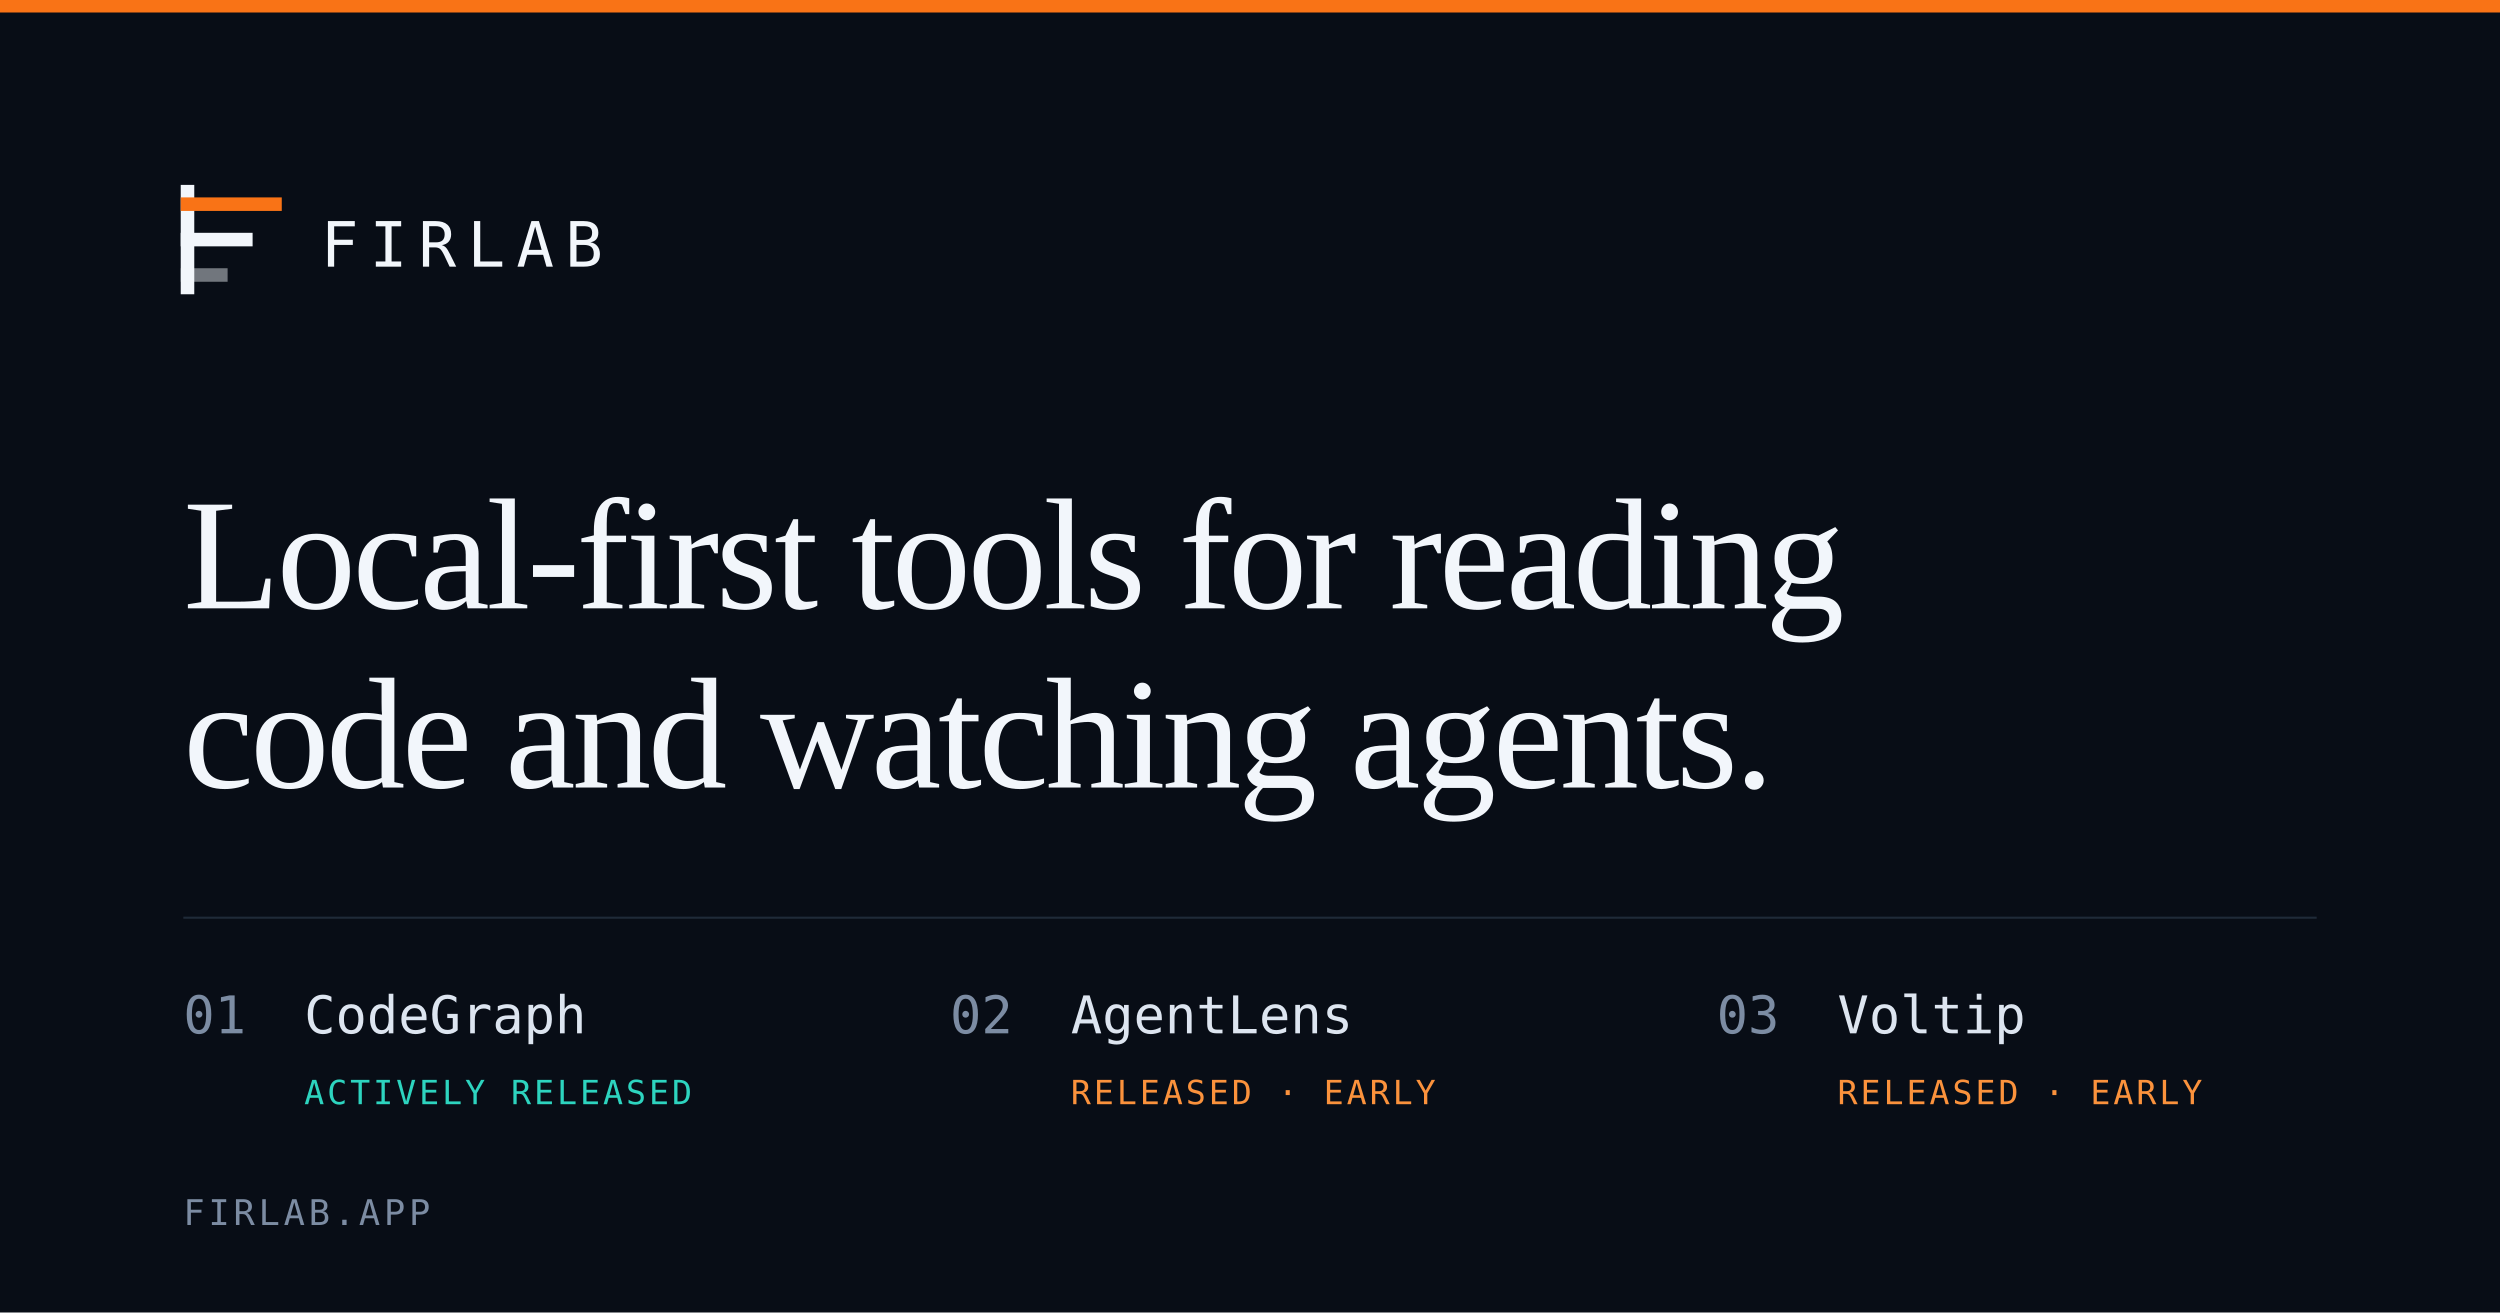
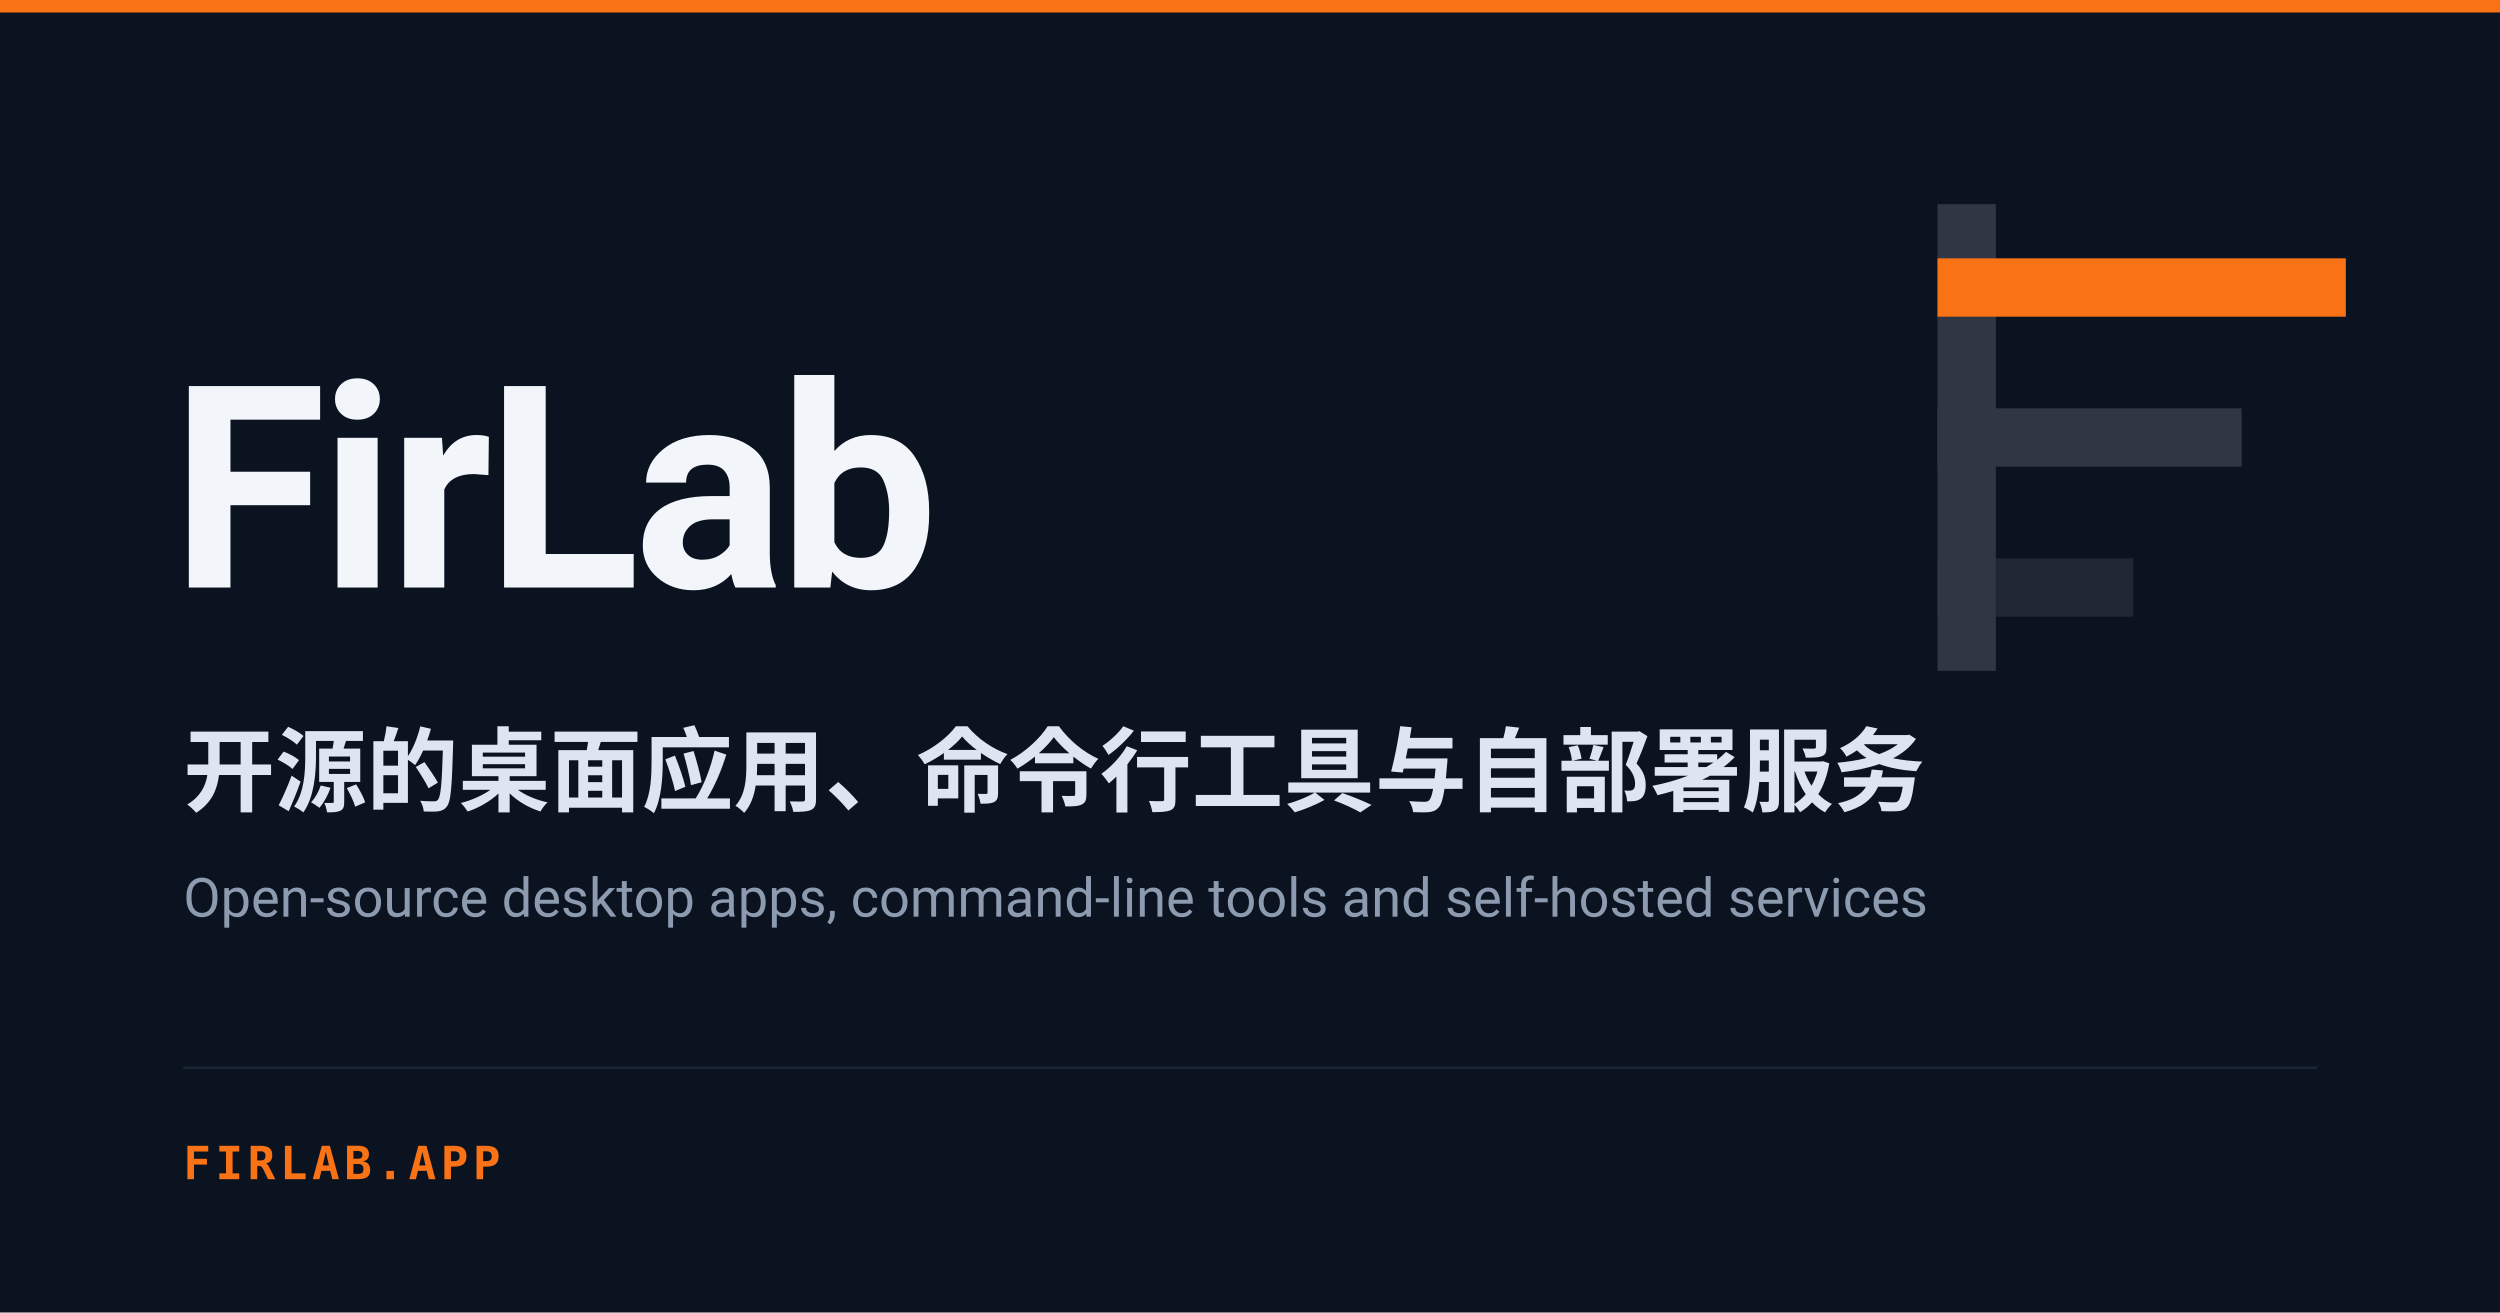
- <svg xmlns="http://www.w3.org/2000/svg" width="1200" height="630" viewBox="0 0 1200 630" role="img" aria-label="FirLab — local-first developer tools">
-   <rect width="1200" height="630" fill="#080D16" />
+ <svg xmlns="http://www.w3.org/2000/svg" width="1200" height="630" viewBox="0 0 1200 630" role="img" aria-label="FirLab — 开源的桌面应用、命令行工具与自部署服务">
+   <rect width="1200" height="630" fill="#0B1220" />
  <rect x="0" y="0" width="1200" height="6" fill="#F97316" />
-   <g transform="translate(88, 92)">
-     <g stroke-linecap="square">
-       <path d="M2 0 L2 46" stroke="#F2F6FB" stroke-width="6.5" />
-       <path d="M2 6 L44 6" stroke="#F97316" stroke-width="6.5" />
-       <path d="M2 23 L30 23" stroke="#F2F6FB" stroke-width="6.5" />
-       <path d="M2 40 L18 40" stroke="#F2F6FB" stroke-width="6.5" opacity="0.45" />
-     </g>
-     <text x="66" y="36" font-family="ui-monospace, 'SF Mono', Menlo, Consolas, monospace" font-size="30" letter-spacing="5.4" fill="#F2F6FB">FIRLAB</text>
+   <g transform="translate(934, 112)" stroke-linecap="square">
+     <path d="M10 170 L76 170" stroke="#202634" stroke-width="28" />
+     <path d="M10 98 L128 98" stroke="#303643" stroke-width="28" />
+     <path d="M10 0 L10 196" stroke="#303643" stroke-width="28" />
+     <path d="M10 26 L178 26" stroke="#F97316" stroke-width="28" />
  </g>
-   <text font-family="Charter, Cambria, Georgia, 'Times New Roman', serif" font-size="76" fill="#F2F6FB" letter-spacing="-1.6">
-     <tspan x="88" y="292">Local-first tools for reading</tspan>
-     <tspan x="88" y="378">code and watching agents.</tspan>
-   </text>
-   <rect x="88" y="440" width="1024" height="1" fill="#1F2A38" />
-   <g font-family="ui-monospace, 'SF Mono', Menlo, Consolas, monospace" font-size="25">
-     <text x="88" y="496" fill="#7C8CA3">01</text>
-     <text x="146" y="496" fill="#DDE5F0">CodeGraph</text>
-     <text x="146" y="530" fill="#2DD4BF" font-size="16" letter-spacing="1.4">ACTIVELY RELEASED</text>
-     <text x="456" y="496" fill="#7C8CA3">02</text>
-     <text x="514" y="496" fill="#DDE5F0">AgentLens</text>
-     <text x="514" y="530" fill="#FB923C" font-size="16" letter-spacing="1.4">RELEASED · EARLY</text>
-     <text x="824" y="496" fill="#7C8CA3">03</text>
-     <text x="882" y="496" fill="#DDE5F0">Voltip</text>
-     <text x="882" y="530" fill="#FB923C" font-size="16" letter-spacing="1.4">RELEASED · EARLY</text>
-   </g>
-   <text x="88" y="588" font-family="ui-monospace, 'SF Mono', Menlo, Consolas, monospace" font-size="17" fill="#7C8CA3" letter-spacing="1.8">FIRLAB.APP</text>
+   <text x="82" y="282" font-family="system-ui, 'Segoe UI', Roboto, 'Helvetica Neue', Arial, sans-serif" font-size="136" font-weight="700" letter-spacing="-3" fill="#F2F6FB">FirLab</text>
+   <text x="88" y="386" font-family="'PingFang SC', 'Hiragino Sans GB', 'Microsoft YaHei', 'Noto Sans SC', system-ui, sans-serif" font-size="44" font-weight="600" fill="#DDE5F0">开源的桌面应用、命令行工具与自部署服务</text>
+   <text x="88" y="440" font-family="system-ui, 'Segoe UI', Roboto, 'Helvetica Neue', Arial, sans-serif" font-size="26" fill="#8D9BB0">Open-source desktop apps, command-line tools and self-hosted services</text>
+   <rect x="88" y="512" width="1024" height="1" fill="#1F2A38" />
+   <text x="88" y="566" font-family="ui-monospace, 'SF Mono', Menlo, Consolas, monospace" font-size="22" font-weight="600" fill="#F97316" letter-spacing="2.2">FIRLAB.APP</text>
</svg>
